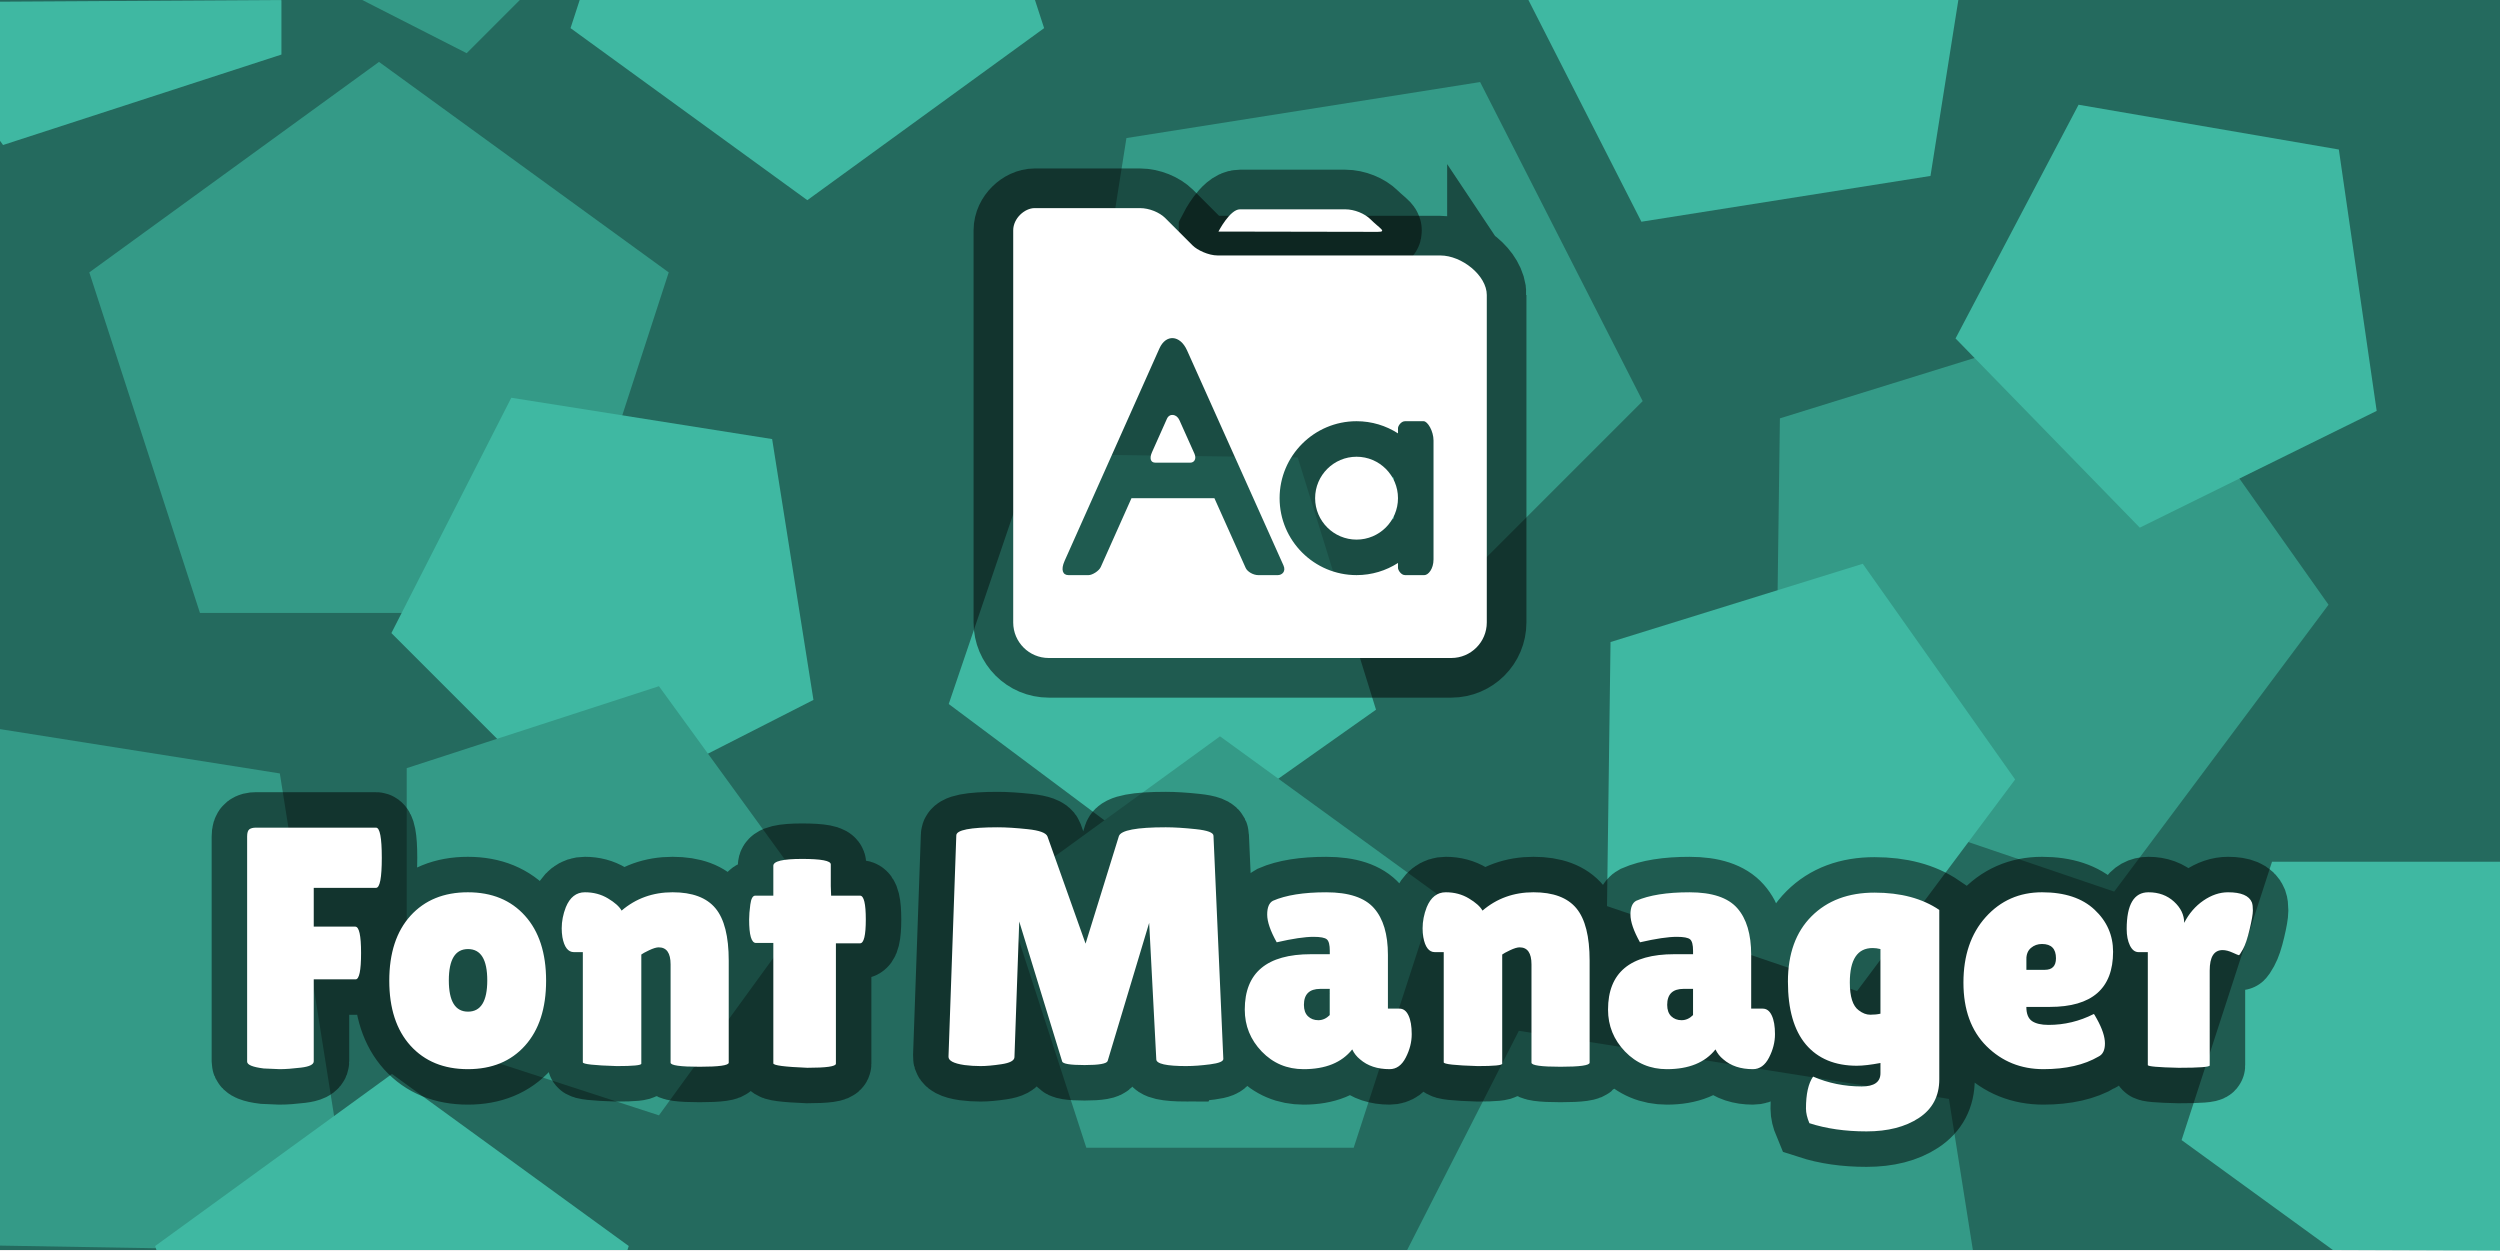
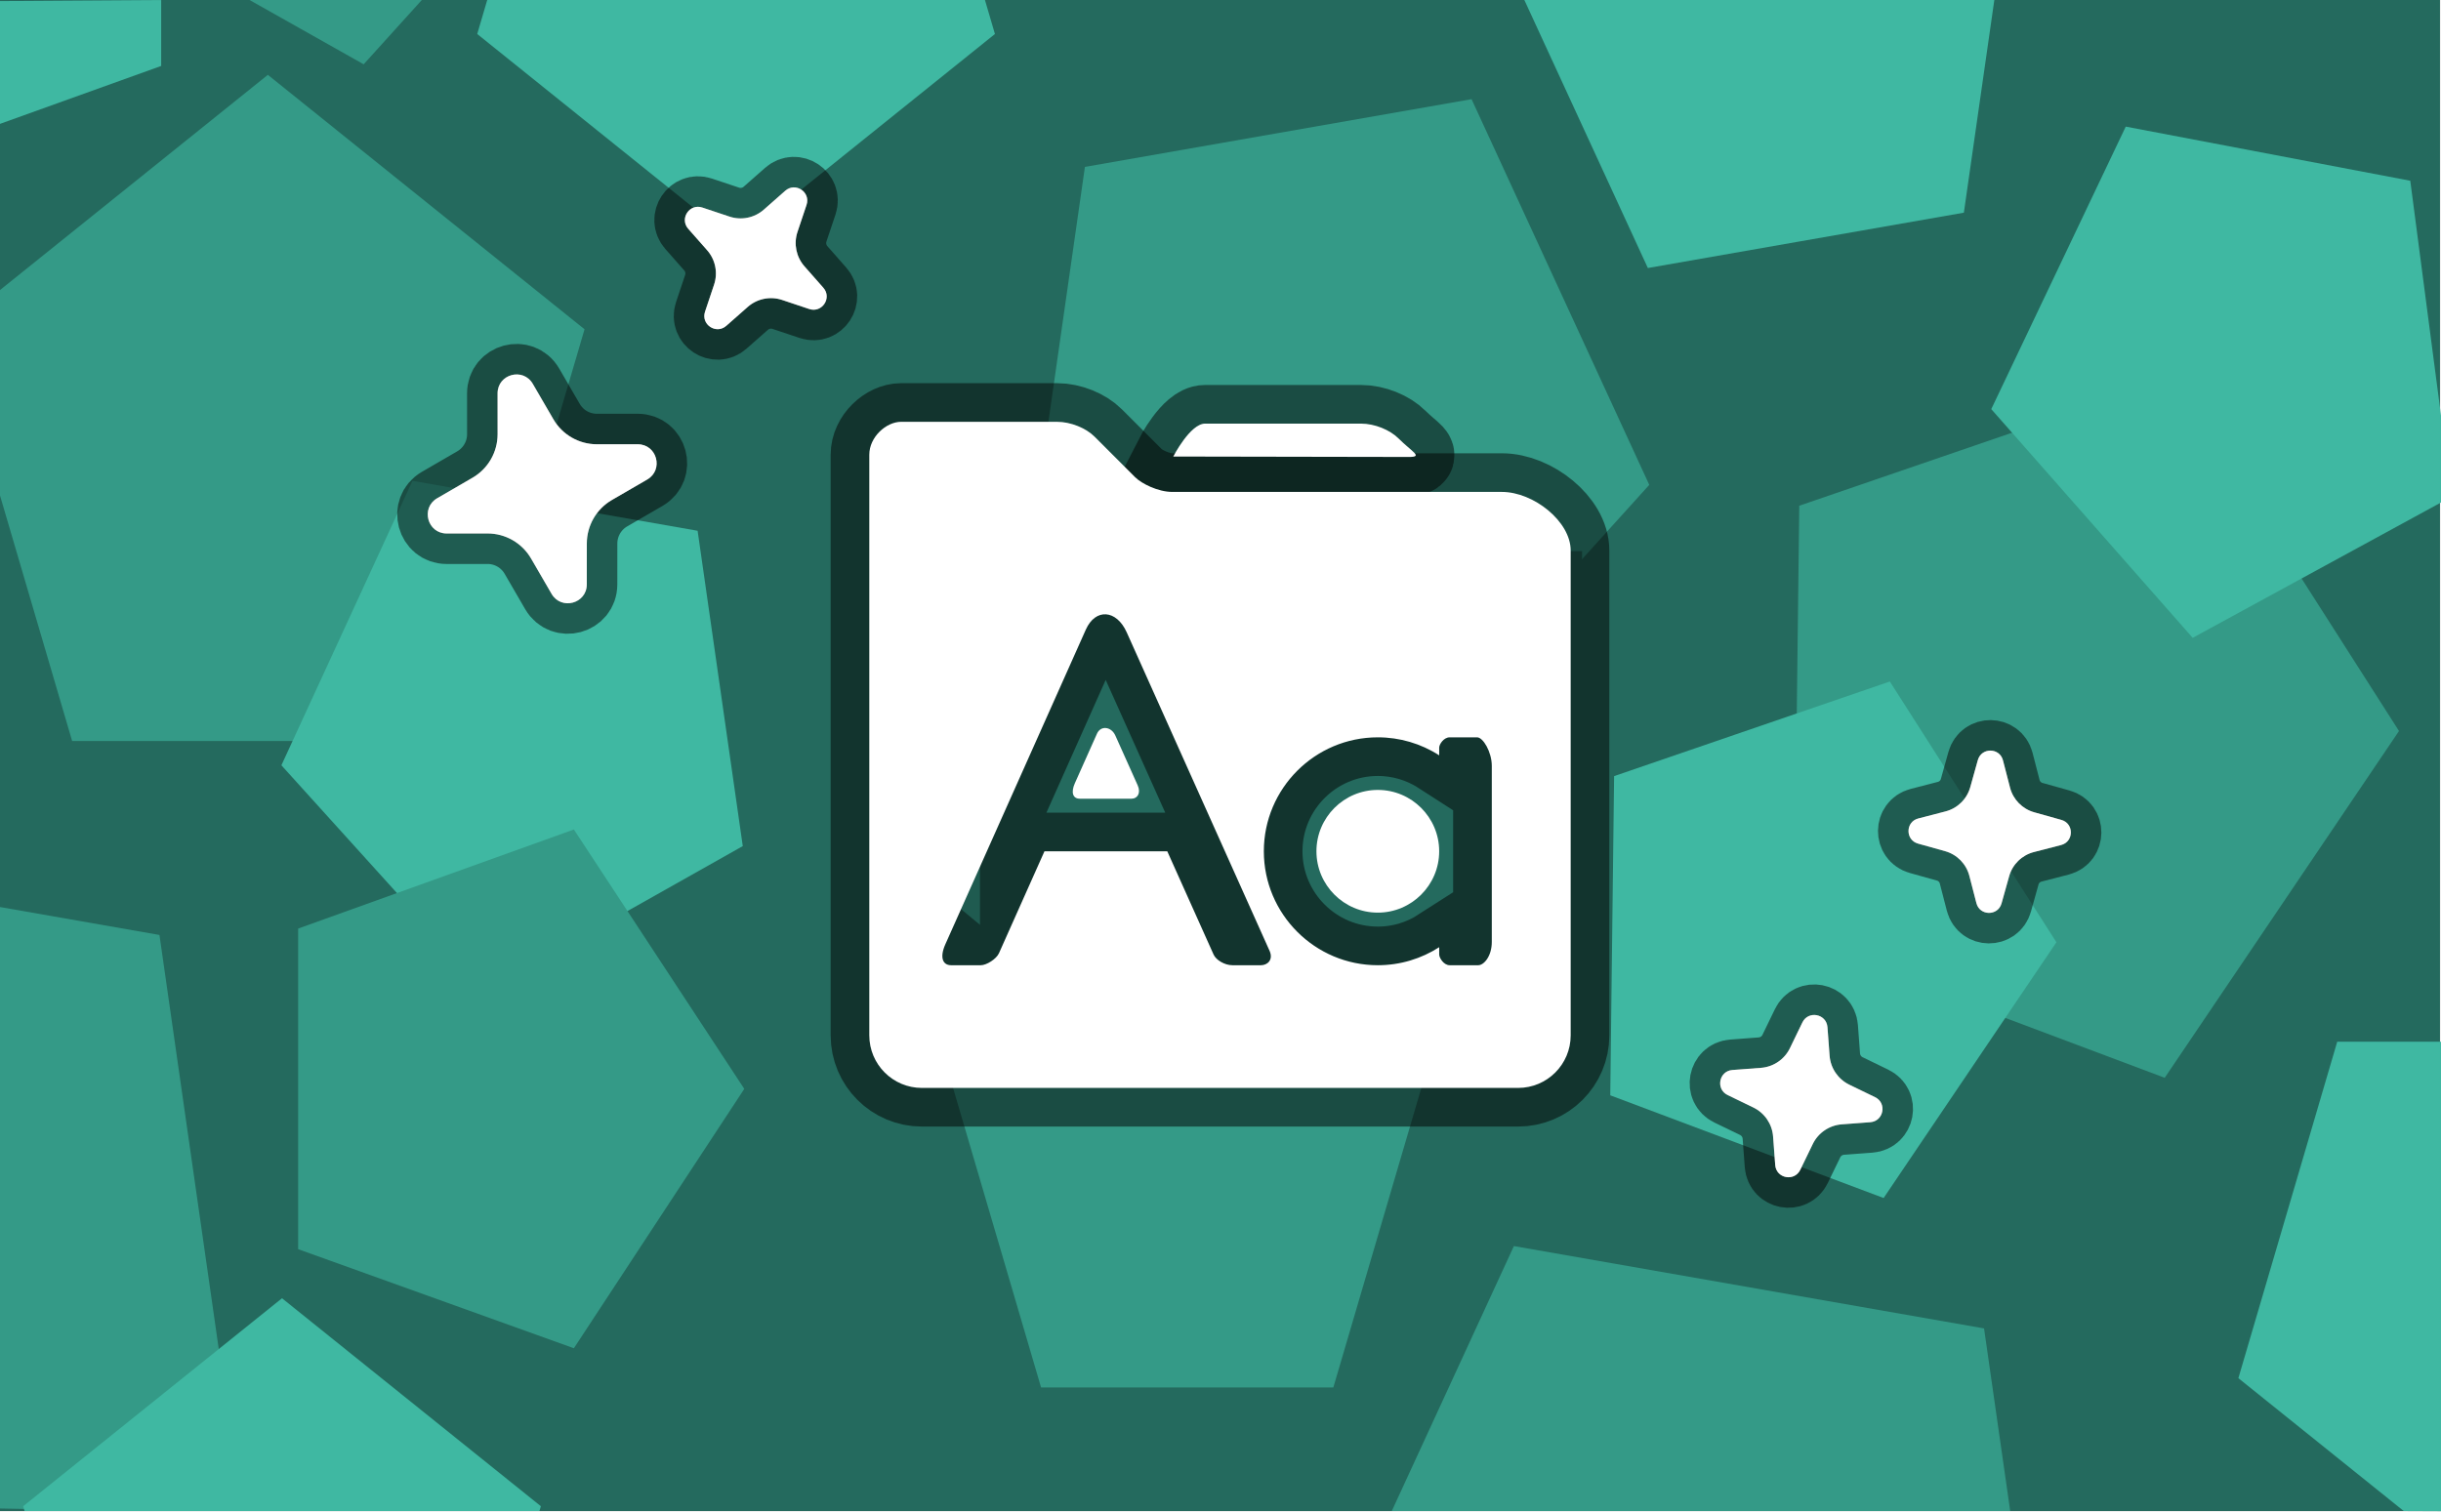
- <svg xmlns="http://www.w3.org/2000/svg" version="1.1" width="299.561" height="149.859" viewBox="0,0,299.561,149.859">
-   <defs>
-     <linearGradient x1="240" y1="105.61" x2="240" y2="255.39" gradientUnits="userSpaceOnUse" id="color-1">
-       <stop offset="0" stop-color="#000000" stop-opacity="0" />
-       <stop offset="1" stop-color="#000000" stop-opacity="0" />
-     </linearGradient>
-     <linearGradient x1="240" y1="105.61" x2="240" y2="255.39" gradientUnits="userSpaceOnUse" id="color-2">
-       <stop offset="0" stop-color="#000000" stop-opacity="0" />
-       <stop offset="1" stop-color="#000000" stop-opacity="0" />
-     </linearGradient>
-     <linearGradient x1="240" y1="105.61" x2="240" y2="255.39" gradientUnits="userSpaceOnUse" id="color-3">
-       <stop offset="0" stop-color="#000000" stop-opacity="0" />
-       <stop offset="1" stop-color="#000000" stop-opacity="0" />
-     </linearGradient>
-   </defs>
-   <g transform="translate(-90.21946,-105.6097)">
-     <g stroke-miterlimit="10">
-       <path d="M90.219,255.39v-149.781h299.561v149.781z" fill="#246a5e" stroke="none" stroke-width="0" stroke-linecap="butt" />
-       <g stroke="url(#color-1)" stroke-width="0" stroke-linecap="butt">
-         <path d="M90.219,192.976l33.531,5.311l8.163,51.536l-10.925,5.567l-30.769,-0.528z" fill="#349a87" />
-         <path d="M108.812,254.912l28.373,-20.614l28.373,20.614l-0.155,0.478h-56.436z" fill="#3fb8a2" />
-         <path d="M215.33,108.981l-28.373,20.614l-28.373,-20.614l1.095,-3.371h54.555z" fill="#3fb8a2" />
-         <path d="M321.538,126.691l-34.639,5.486l-13.537,-26.567h51.515z" fill="#3fb8a2" />
-         <path d="M369.756,255.39l-18.129,-13.171l10.838,-33.355h27.316v46.605z" fill="#3fb8a2" />
-         <path d="M272.214,229.125l51.536,8.163l2.867,18.103h-67.787z" fill="#349a87" />
-       </g>
-       <path d="M256.713,184.013l-38.232,-19.48l6.712,-42.38l42.38,-6.712l19.48,38.232z" fill="#349a87" stroke="none" stroke-width="0" stroke-linecap="butt" />
-       <path d="M255.099,190.648l-25.846,18.258l-25.352,-18.939l10.178,-29.963l31.642,0.421z" fill="#3fb8a2" stroke="none" stroke-width="0" stroke-linecap="butt" />
-       <path d="M220.388,243.139l-9.9,-30.469l25.918,-18.831l25.918,18.831l-9.9,30.469z" fill="#349a87" stroke="none" stroke-width="0" stroke-linecap="butt" />
-       <path d="M114.179,179.057l-13.259,-40.808l34.714,-25.221l34.714,25.221l-13.259,40.808z" fill="#349a87" stroke="none" stroke-width="0" stroke-linecap="butt" />
-       <path d="M137.118,181.467l14.367,-28.196l31.255,4.95l4.95,31.255l-28.196,14.367z" fill="#3fb8a2" stroke="none" stroke-width="0" stroke-linecap="butt" />
-       <path d="M344.476,143.024l24.757,35.046l-25.68,34.375l-40.628,-13.801l0.571,-42.905z" fill="#349a87" stroke="none" stroke-width="0" stroke-linecap="butt" />
-       <path d="M339.282,118.16l31.187,5.366l4.534,31.319l-28.385,13.99l-22.077,-22.672z" fill="#3fb8a2" stroke="none" stroke-width="0" stroke-linecap="butt" />
-       <path d="M313.423,173.164l18.258,25.846l-18.939,25.352l-29.963,-10.178l0.421,-31.642z" fill="#3fb8a2" stroke="none" stroke-width="0" stroke-linecap="butt" />
-       <path d="M138.953,197.653l30.224,-9.82l18.679,25.71l-18.679,25.71l-30.224,-9.82z" fill="#349a87" stroke="none" stroke-width="0" stroke-linecap="butt" />
-       <path d="M135.279,204.783c0.459,0 0.689,1.203 0.689,3.61c0,2.402 -0.23,3.603 -0.689,3.603h-7.465v4.647h4.974c0.464,0 0.696,1.053 0.696,3.159c0,2.106 -0.218,3.159 -0.655,3.159h-5.015v9.819c0,0.382 -0.509,0.635 -1.528,0.757c-1.014,0.123 -1.863,0.184 -2.545,0.184l-1.917,-0.082c-1.328,-0.164 -1.992,-0.437 -1.992,-0.819v-26.98c0,-0.432 0.086,-0.716 0.259,-0.853c0.177,-0.136 0.444,-0.205 0.798,-0.205zM139.409,230.91c-1.697,-1.879 -2.545,-4.474 -2.545,-7.786c0,-3.316 0.848,-5.911 2.545,-7.786c1.701,-1.874 3.992,-2.811 6.871,-2.811c2.88,0 5.161,0.937 6.844,2.811c1.688,1.874 2.532,4.469 2.532,7.786c0,3.312 -0.844,5.907 -2.532,7.786c-1.683,1.874 -3.964,2.811 -6.844,2.811c-2.88,0 -5.17,-0.937 -6.871,-2.811zM146.3,219.331c-1.533,0 -2.3,1.251 -2.3,3.753c0,2.497 0.767,3.746 2.3,3.746c1.538,0 6.506,-1.249 6.506,-3.746c0,-2.502 -4.969,-3.753 -6.506,-3.753zM167.065,233.066c0,0.191 -0.978,0.287 -2.934,0.287c-2.716,-0.082 -4.074,-0.232 -4.074,-0.45v-13.204h-1.064c-0.705,0 -1.167,-0.598 -1.385,-1.795c-0.055,-0.35 -0.082,-0.703 -0.082,-1.058c0,-0.842 0.164,-1.683 0.491,-2.525c0.491,-1.196 1.253,-1.795 2.286,-1.795c1.033,0 1.956,0.246 2.77,0.737c0.814,0.487 1.358,0.973 1.631,1.46c1.71,-1.465 3.746,-2.197 6.107,-2.197c2.365,0 4.078,0.639 5.138,1.917c1.06,1.274 1.59,3.364 1.59,6.271v12.228c0,0.328 -1.162,0.491 -3.487,0.491c-2.32,0 -3.48,-0.164 -3.48,-0.491v-11.777c0,-1.36 -0.475,-2.04 -1.426,-2.04c-0.273,0 -0.655,0.116 -1.146,0.348c-0.487,0.232 -0.798,0.403 -0.935,0.512zM190.382,233.066c0,0.328 -1.142,0.491 -3.425,0.491c-2.716,-0.109 -4.074,-0.287 -4.074,-0.532v-14.425h-2.081c-0.546,0 -0.819,-0.937 -0.819,-2.811c0,-0.491 0.048,-1.089 0.143,-1.795c0.096,-0.71 0.293,-1.064 0.594,-1.064h2.163v-3.582c0,-0.546 1.146,-0.819 3.439,-0.819c2.297,0 3.446,0.218 3.446,0.655v2.607l0.041,1.14h3.466c0.459,0 0.689,0.953 0.689,2.859c0,1.901 -0.23,2.852 -0.689,2.852h-2.893zM232.401,233.353c-2.42,0 -3.63,-0.271 -3.63,-0.812c0,0 -0.485,-9.3 -0.641,-12.29c-0.09,-1.718 -1.091,-1.135 -1.687,0.848c-0.918,3.055 -3.499,11.64 -3.499,11.64c-0.109,0.328 -1.033,0.491 -2.77,0.491c-1.738,0 -2.634,-0.15 -2.688,-0.45c0,0 -2.294,-7.478 -3.229,-10.528c-0.719,-2.346 -2.03,-2.788 -2.106,-0.624c-0.105,2.988 -0.376,10.668 -0.376,10.668c-0.027,0.405 -0.544,0.682 -1.549,0.832c-1.005,0.15 -1.84,0.225 -2.504,0.225c-0.664,0 -1.31,-0.041 -1.938,-0.123c-1.301,-0.191 -1.938,-0.53 -1.911,-1.017l0.935,-26.496c0,-0.651 1.658,-0.976 4.974,-0.976c0.978,0 2.172,0.075 3.582,0.225c1.415,0.15 2.204,0.441 2.368,0.873c0,0 1.927,5.42 2.748,7.731c0.668,1.879 2.691,2.289 3.233,0.539c0.731,-2.359 2.575,-8.311 2.575,-8.311c0.246,-0.705 2.12,-1.058 5.623,-1.058c1.005,0 2.209,0.075 3.61,0.225c1.401,0.15 2.102,0.414 2.102,0.792l1.18,26.741c0,0.296 -0.53,0.512 -1.59,0.648c-1.06,0.136 -1.997,0.205 -2.811,0.205zM243.2,218.519c-0.76,-1.36 -1.14,-2.468 -1.14,-3.323c0,-0.855 0.23,-1.406 0.689,-1.651c1.551,-0.678 3.678,-1.017 6.38,-1.017c2.702,0 4.61,0.632 5.725,1.897c1.115,1.26 1.672,3.127 1.672,5.602v6.441h1.385c0.464,0 0.823,0.271 1.078,0.812c0.259,0.541 0.389,1.29 0.389,2.245c0,0.951 -0.239,1.888 -0.716,2.811c-0.473,0.923 -1.117,1.385 -1.931,1.385c-1.465,0 -2.648,-0.393 -3.548,-1.18c-0.405,-0.328 -0.716,-0.723 -0.935,-1.187c-1.251,1.579 -3.193,2.368 -5.827,2.368c-1.983,0 -3.655,-0.705 -5.015,-2.115c-1.356,-1.415 -2.033,-3.089 -2.033,-5.022c0,-4.426 2.648,-6.639 7.943,-6.639h2.245v-0.409c0,-0.705 -0.116,-1.16 -0.348,-1.365c-0.232,-0.205 -0.769,-0.307 -1.61,-0.307c-1.033,0 -2.5,0.218 -4.401,0.655zM246.461,226.018c0,0.596 0.161,1.051 0.484,1.365c0.328,0.314 0.741,0.471 1.242,0.471c0.505,0 0.962,-0.205 1.372,-0.614v-3.139h-1.14c-1.306,0 -1.958,0.639 -1.958,1.917zM270.221,233.066c0,0.191 -0.978,0.287 -2.934,0.287c-2.716,-0.082 -4.074,-0.232 -4.074,-0.45v-13.204h-1.064c-0.705,0 -1.167,-0.598 -1.385,-1.795c-0.055,-0.35 -0.082,-0.703 -0.082,-1.058c0,-0.842 0.164,-1.683 0.491,-2.525c0.491,-1.196 1.253,-1.795 2.286,-1.795c1.033,0 1.956,0.246 2.77,0.737c0.814,0.487 1.358,0.973 1.631,1.46c1.71,-1.465 3.746,-2.197 6.107,-2.197c2.365,0 4.078,0.639 5.138,1.917c1.06,1.274 1.59,3.364 1.59,6.271v12.228c0,0.328 -1.162,0.491 -3.487,0.491c-2.32,0 -3.48,-0.164 -3.48,-0.491v-11.777c0,-1.36 -0.475,-2.04 -1.426,-2.04c-0.273,0 -0.655,0.116 -1.146,0.348c-0.487,0.232 -0.798,0.403 -0.935,0.512zM286.728,218.519c-0.76,-1.36 -1.14,-2.468 -1.14,-3.323c0,-0.855 0.23,-1.406 0.689,-1.651c1.551,-0.678 3.678,-1.017 6.38,-1.017c2.702,0 4.61,0.632 5.725,1.897c1.115,1.26 1.672,3.127 1.672,5.602v6.441h1.385c0.464,0 0.823,0.271 1.078,0.812c0.259,0.541 0.389,1.29 0.389,2.245c0,0.951 -0.239,1.888 -0.716,2.811c-0.473,0.923 -1.117,1.385 -1.931,1.385c-1.465,0 -2.648,-0.393 -3.548,-1.18c-0.405,-0.328 -0.716,-0.723 -0.935,-1.187c-1.251,1.579 -3.193,2.368 -5.827,2.368c-1.983,0 -3.655,-0.705 -5.015,-2.115c-1.356,-1.415 -2.033,-3.089 -2.033,-5.022c0,-4.426 2.648,-6.639 7.943,-6.639h2.245v-0.409c0,-0.705 -0.116,-1.16 -0.348,-1.365c-0.232,-0.205 -0.769,-0.307 -1.61,-0.307c-1.033,0 -2.5,0.218 -4.401,0.655zM289.99,226.018c0,0.596 0.161,1.051 0.484,1.365c0.328,0.314 0.741,0.471 1.242,0.471c0.505,0 0.962,-0.205 1.372,-0.614v-3.139h-1.14c-1.306,0 -1.958,0.639 -1.958,1.917zM312.733,233.312c-2.638,0 -4.679,-0.848 -6.121,-2.545c-1.437,-1.701 -2.156,-4.215 -2.156,-7.54c0,-3.33 0.944,-5.939 2.832,-7.827c1.892,-1.888 4.406,-2.832 7.54,-2.832c3.139,0 5.727,0.691 7.765,2.074v20.3c0,2.011 -0.814,3.553 -2.443,4.626c-1.629,1.074 -3.721,1.61 -6.278,1.61c-2.552,0 -4.833,-0.328 -6.844,-0.983c-0.273,-0.651 -0.409,-1.233 -0.409,-1.747c0,-1.742 0.284,-3.021 0.853,-3.835c1.82,0.787 3.762,1.18 5.827,1.18c1.497,0 2.245,-0.53 2.245,-1.59v-1.221c-1.169,0.218 -2.106,0.328 -2.811,0.328zM314.609,219.208c-1.824,0 -2.736,1.374 -2.736,4.121c0,1.71 0.355,2.823 1.064,3.337c0.459,0.355 0.919,0.532 1.378,0.532c0.464,0 0.873,-0.041 1.228,-0.123v-7.745c-0.328,-0.082 -0.639,-0.123 -0.935,-0.123zM341.672,232.213c-1.715,1.005 -3.917,1.508 -6.605,1.508c-2.688,0 -4.958,-0.917 -6.81,-2.75c-1.847,-1.838 -2.77,-4.378 -2.77,-7.622c0,-3.248 0.889,-5.864 2.668,-7.847c1.783,-1.983 4.033,-2.975 6.748,-2.975c2.716,0 4.813,0.694 6.291,2.081c1.483,1.383 2.224,3.066 2.224,5.049c0,4.403 -2.527,6.605 -7.581,6.605h-2.811c0,0.814 0.223,1.378 0.669,1.692c0.45,0.309 1.112,0.464 1.986,0.464c1.901,0 3.707,-0.434 5.418,-1.303c0.027,-0.027 1.344,2.727 1.344,3.528c0,0.801 -0.257,1.324 -0.771,1.569zM336.575,220.436c0,-1.142 -0.557,-1.713 -1.672,-1.713c-0.514,0 -0.955,0.157 -1.324,0.471c-0.368,0.309 -0.553,0.762 -0.553,1.358v1.269h2.204c0.896,0 1.344,-0.462 1.344,-1.385zM354.997,233.271c0,0.191 -1.237,0.287 -3.712,0.287c-2.47,-0.055 -3.705,-0.164 -3.705,-0.328v-13.531h-1.099c-0.437,0 -0.785,-0.264 -1.044,-0.792c-0.259,-0.532 -0.389,-1.192 -0.389,-1.979c0,-2.934 0.871,-4.401 2.613,-4.401c1.224,0 2.243,0.373 3.057,1.119c0.814,0.746 1.221,1.594 1.221,2.545c0.569,-1.115 1.335,-2.004 2.3,-2.668c0.964,-0.664 1.949,-0.996 2.955,-0.996c1.579,0 2.532,0.407 2.859,1.221c0.077,0.218 0.116,0.539 0.116,0.962c0,0.419 -0.13,1.171 -0.389,2.259c-0.255,1.087 -0.519,1.876 -0.792,2.368c-0.273,0.487 -0.437,0.73 -0.491,0.73c-0.05,0 -0.3,-0.102 -0.751,-0.307c-0.45,-0.205 -0.851,-0.307 -1.201,-0.307c-1.033,0 -1.549,0.817 -1.549,2.45z" fill="none" stroke-opacity="0.506" stroke="#000000" stroke-width="8.5" stroke-linecap="square" />
-       <path d="M135.279,204.783c0.459,0 0.689,1.203 0.689,3.61c0,2.402 -0.23,3.603 -0.689,3.603h-7.465v4.647h4.974c0.464,0 0.696,1.053 0.696,3.159c0,2.106 -0.218,3.159 -0.655,3.159h-5.015v9.819c0,0.382 -0.509,0.635 -1.528,0.757c-1.014,0.123 -1.863,0.184 -2.545,0.184l-1.917,-0.082c-1.328,-0.164 -1.992,-0.437 -1.992,-0.819v-26.98c0,-0.432 0.086,-0.716 0.259,-0.853c0.177,-0.136 0.444,-0.205 0.798,-0.205zM139.409,230.91c-1.697,-1.879 -2.545,-4.474 -2.545,-7.786c0,-3.316 0.848,-5.911 2.545,-7.786c1.701,-1.874 3.992,-2.811 6.871,-2.811c2.88,0 5.161,0.937 6.844,2.811c1.688,1.874 2.532,4.469 2.532,7.786c0,3.312 -0.844,5.907 -2.532,7.786c-1.683,1.874 -3.964,2.811 -6.844,2.811c-2.88,0 -5.17,-0.937 -6.871,-2.811zM146.3,219.331c-1.533,0 -2.3,1.251 -2.3,3.753c0,2.497 0.767,3.746 2.3,3.746c1.538,0 2.306,-1.249 2.306,-3.746c0,-2.502 -0.769,-3.753 -2.306,-3.753zM167.065,233.066c0,0.191 -0.978,0.287 -2.934,0.287c-2.716,-0.082 -4.074,-0.232 -4.074,-0.45v-13.204h-1.064c-0.705,0 -1.167,-0.598 -1.385,-1.795c-0.055,-0.35 -0.082,-0.703 -0.082,-1.058c0,-0.842 0.164,-1.683 0.491,-2.525c0.491,-1.196 1.253,-1.795 2.286,-1.795c1.033,0 1.956,0.246 2.77,0.737c0.814,0.487 1.358,0.973 1.631,1.46c1.71,-1.465 3.746,-2.197 6.107,-2.197c2.365,0 4.078,0.639 5.138,1.917c1.06,1.274 1.59,3.364 1.59,6.271v12.228c0,0.328 -1.162,0.491 -3.487,0.491c-2.32,0 -3.48,-0.164 -3.48,-0.491v-11.777c0,-1.36 -0.475,-2.04 -1.426,-2.04c-0.273,0 -0.655,0.116 -1.146,0.348c-0.487,0.232 -0.798,0.403 -0.935,0.512zM190.382,233.066c0,0.328 -1.142,0.491 -3.425,0.491c-2.716,-0.109 -4.074,-0.287 -4.074,-0.532v-14.425h-2.081c-0.546,0 -0.819,-0.937 -0.819,-2.811c0,-0.491 0.048,-1.089 0.143,-1.795c0.096,-0.71 0.293,-1.064 0.594,-1.064h2.163v-3.582c0,-0.546 1.146,-0.819 3.439,-0.819c2.297,0 3.446,0.218 3.446,0.655v2.607l0.041,1.14h3.466c0.459,0 0.689,0.953 0.689,2.859c0,1.901 -0.23,2.852 -0.689,2.852h-2.893zM232.401,233.353c-2.42,0 -3.63,-0.271 -3.63,-0.812l-0.853,-16.349l-4.974,16.547c-0.109,0.328 -1.033,0.491 -2.77,0.491c-1.738,0 -2.634,-0.15 -2.688,-0.45l-5.138,-16.752l-0.573,16.267c-0.027,0.405 -0.544,0.682 -1.549,0.832c-1.005,0.15 -1.84,0.225 -2.504,0.225c-0.664,0 -1.31,-0.041 -1.938,-0.123c-1.301,-0.191 -1.938,-0.53 -1.911,-1.017l0.935,-26.496c0,-0.651 1.658,-0.976 4.974,-0.976c0.978,0 2.172,0.075 3.582,0.225c1.415,0.15 2.204,0.441 2.368,0.873l4.565,12.842l3.992,-12.883c0.246,-0.705 2.12,-1.058 5.623,-1.058c1.005,0 2.209,0.075 3.61,0.225c1.401,0.15 2.102,0.414 2.102,0.792l1.18,26.741c0,0.296 -0.53,0.512 -1.59,0.648c-1.06,0.136 -1.997,0.205 -2.811,0.205zM243.2,218.519c-0.76,-1.36 -1.14,-2.468 -1.14,-3.323c0,-0.855 0.23,-1.406 0.689,-1.651c1.551,-0.678 3.678,-1.017 6.38,-1.017c2.702,0 4.61,0.632 5.725,1.897c1.115,1.26 1.672,3.127 1.672,5.602v6.441h1.385c0.464,0 0.823,0.271 1.078,0.812c0.259,0.541 0.389,1.29 0.389,2.245c0,0.951 -0.239,1.888 -0.716,2.811c-0.473,0.923 -1.117,1.385 -1.931,1.385c-1.465,0 -2.648,-0.393 -3.548,-1.18c-0.405,-0.328 -0.716,-0.723 -0.935,-1.187c-1.251,1.579 -3.193,2.368 -5.827,2.368c-1.983,0 -3.655,-0.705 -5.015,-2.115c-1.356,-1.415 -2.033,-3.089 -2.033,-5.022c0,-4.426 2.648,-6.639 7.943,-6.639h2.245v-0.409c0,-0.705 -0.116,-1.16 -0.348,-1.365c-0.232,-0.205 -0.769,-0.307 -1.61,-0.307c-1.033,0 -2.5,0.218 -4.401,0.655zM246.461,226.018c0,0.596 0.161,1.051 0.484,1.365c0.328,0.314 0.741,0.471 1.242,0.471c0.505,0 0.962,-0.205 1.372,-0.614v-3.139h-1.14c-1.306,0 -1.958,0.639 -1.958,1.917zM270.221,233.066c0,0.191 -0.978,0.287 -2.934,0.287c-2.716,-0.082 -4.074,-0.232 -4.074,-0.45v-13.204h-1.064c-0.705,0 -1.167,-0.598 -1.385,-1.795c-0.055,-0.35 -0.082,-0.703 -0.082,-1.058c0,-0.842 0.164,-1.683 0.491,-2.525c0.491,-1.196 1.253,-1.795 2.286,-1.795c1.033,0 1.956,0.246 2.77,0.737c0.814,0.487 1.358,0.973 1.631,1.46c1.71,-1.465 3.746,-2.197 6.107,-2.197c2.365,0 4.078,0.639 5.138,1.917c1.06,1.274 1.59,3.364 1.59,6.271v12.228c0,0.328 -1.162,0.491 -3.487,0.491c-2.32,0 -3.48,-0.164 -3.48,-0.491v-11.777c0,-1.36 -0.475,-2.04 -1.426,-2.04c-0.273,0 -0.655,0.116 -1.146,0.348c-0.487,0.232 -0.798,0.403 -0.935,0.512zM286.728,218.519c-0.76,-1.36 -1.14,-2.468 -1.14,-3.323c0,-0.855 0.23,-1.406 0.689,-1.651c1.551,-0.678 3.678,-1.017 6.38,-1.017c2.702,0 4.61,0.632 5.725,1.897c1.115,1.26 1.672,3.127 1.672,5.602v6.441h1.385c0.464,0 0.823,0.271 1.078,0.812c0.259,0.541 0.389,1.29 0.389,2.245c0,0.951 -0.239,1.888 -0.716,2.811c-0.473,0.923 -1.117,1.385 -1.931,1.385c-1.465,0 -2.648,-0.393 -3.548,-1.18c-0.405,-0.328 -0.716,-0.723 -0.935,-1.187c-1.251,1.579 -3.193,2.368 -5.827,2.368c-1.983,0 -3.655,-0.705 -5.015,-2.115c-1.356,-1.415 -2.033,-3.089 -2.033,-5.022c0,-4.426 2.648,-6.639 7.943,-6.639h2.245v-0.409c0,-0.705 -0.116,-1.16 -0.348,-1.365c-0.232,-0.205 -0.769,-0.307 -1.61,-0.307c-1.033,0 -2.5,0.218 -4.401,0.655zM289.99,226.018c0,0.596 0.161,1.051 0.484,1.365c0.328,0.314 0.741,0.471 1.242,0.471c0.505,0 0.962,-0.205 1.372,-0.614v-3.139h-1.14c-1.306,0 -1.958,0.639 -1.958,1.917zM312.733,233.312c-2.638,0 -4.679,-0.848 -6.121,-2.545c-1.437,-1.701 -2.156,-4.215 -2.156,-7.54c0,-3.33 0.944,-5.939 2.832,-7.827c1.892,-1.888 4.406,-2.832 7.54,-2.832c3.139,0 5.727,0.691 7.765,2.074v20.3c0,2.011 -0.814,3.553 -2.443,4.626c-1.629,1.074 -3.721,1.61 -6.278,1.61c-2.552,0 -4.833,-0.328 -6.844,-0.983c-0.273,-0.651 -0.409,-1.233 -0.409,-1.747c0,-1.742 0.284,-3.021 0.853,-3.835c1.82,0.787 3.762,1.18 5.827,1.18c1.497,0 2.245,-0.53 2.245,-1.59v-1.221c-1.169,0.218 -2.106,0.328 -2.811,0.328zM314.609,219.208c-1.824,0 -2.736,1.374 -2.736,4.121c0,1.71 0.355,2.823 1.064,3.337c0.459,0.355 0.919,0.532 1.378,0.532c0.464,0 0.873,-0.041 1.228,-0.123v-7.745c-0.328,-0.082 -0.639,-0.123 -0.935,-0.123zM341.672,232.213c-1.715,1.005 -3.917,1.508 -6.605,1.508c-2.688,0 -4.958,-0.917 -6.81,-2.75c-1.847,-1.838 -2.77,-4.378 -2.77,-7.622c0,-3.248 0.889,-5.864 2.668,-7.847c1.783,-1.983 4.033,-2.975 6.748,-2.975c2.716,0 4.813,0.694 6.291,2.081c1.483,1.383 2.224,3.066 2.224,5.049c0,4.403 -2.527,6.605 -7.581,6.605h-2.811c0,0.814 0.223,1.378 0.669,1.692c0.45,0.309 1.112,0.464 1.986,0.464c1.901,0 3.707,-0.434 5.418,-1.303c0.027,-0.027 0.15,0.164 0.368,0.573c0.651,1.169 0.976,2.154 0.976,2.955c0,0.801 -0.257,1.324 -0.771,1.569zM336.575,220.436c0,-1.142 -0.557,-1.713 -1.672,-1.713c-0.514,0 -0.955,0.157 -1.324,0.471c-0.368,0.309 -0.553,0.762 -0.553,1.358v1.269h2.204c0.896,0 1.344,-0.462 1.344,-1.385zM354.997,233.271c0,0.191 -1.237,0.287 -3.712,0.287c-2.47,-0.055 -3.705,-0.164 -3.705,-0.328v-13.531h-1.099c-0.437,0 -0.785,-0.264 -1.044,-0.792c-0.259,-0.532 -0.389,-1.192 -0.389,-1.979c0,-2.934 0.871,-4.401 2.613,-4.401c1.224,0 2.243,0.373 3.057,1.119c0.814,0.746 1.221,1.594 1.221,2.545c0.569,-1.115 1.335,-2.004 2.3,-2.668c0.964,-0.664 1.949,-0.996 2.955,-0.996c1.579,0 2.532,0.407 2.859,1.221c0.077,0.218 0.116,0.539 0.116,0.962c0,0.419 -0.13,1.171 -0.389,2.259c-0.255,1.087 -0.519,1.876 -0.792,2.368c-0.273,0.487 -0.437,0.73 -0.491,0.73c-0.05,0 -0.3,-0.102 -0.751,-0.307c-0.45,-0.205 -0.851,-0.307 -1.201,-0.307c-1.033,0 -1.549,0.817 -1.549,2.45z" fill="#ffffff" stroke="none" stroke-width="1" stroke-linecap="square" />
-       <path d="M268.373,140.96c0,6.747 0,39.238 0,39.238c0,2.35 -1.906,4.256 -4.256,4.256h-48.234c-2.35,0 -4.256,-1.906 -4.256,-4.256c0,0 0,-40.964 0,-46.988c0,-1.435 1.368,-2.664 2.575,-2.664c2.148,0 9.223,0 12.61,0c1.122,0 2.351,0.512 3.04,1.201c1.103,1.103 2.658,2.658 3.284,3.284c0.524,0.524 1.861,1.19 3.003,1.19c5.489,0 21.846,0 26.665,0c2.574,0 5.57,2.395 5.57,4.74zM244.007,173.351c-2.073,-4.624 -9.659,-21.539 -11.553,-25.764c-0.828,-1.845 -2.527,-1.975 -3.31,-0.221c-1.793,4.016 -8.994,20.152 -11.362,25.458c-0.478,1.071 -0.215,1.7 0.464,1.7c0.859,0 1.935,0 2.405,0c0.449,0 1.252,-0.491 1.468,-0.975c0.628,-1.407 3.68,-8.246 3.68,-8.246h9.935c0,0 3.143,7.01 3.75,8.363c0.194,0.434 0.886,0.859 1.52,0.859c0.808,0 1.833,0 2.313,0c0.509,0 1.026,-0.426 0.691,-1.173zM260.801,156.081c-0.472,0 -1.487,0 -2.22,0c-0.485,0 -0.848,0.574 -0.848,0.831c0,0.223 0,0.626 0,0.626c-1.434,-0.921 -3.138,-1.457 -4.965,-1.457c-5.085,0 -9.221,4.137 -9.221,9.221c0,5.085 4.137,9.221 9.221,9.221c1.827,0 3.531,-0.536 4.965,-1.457c0,0 0,0.375 0,0.59c0,0.261 0.361,0.867 0.848,0.867c0.763,0 1.836,0 2.313,0c0.46,0 1.096,-0.73 1.096,-1.884c0,-3.752 0,-11.989 0,-14.247c0,-1.118 -0.7,-2.311 -1.188,-2.311z" fill="none" stroke-opacity="0.506" stroke="#000000" stroke-width="9.5" stroke-linecap="butt" />
-       <path d="M236.219,133.356c0,0 1.368,-2.664 2.575,-2.664c2.148,0 9.223,0 12.61,0c1.122,0 2.351,0.512 3.04,1.201c1.103,1.103 2.033,1.501 0.829,1.499c-3.355,-0.006 -19.054,-0.035 -19.054,-0.035z" fill="none" stroke-opacity="0.506" stroke="#000000" stroke-width="9.5" stroke-linecap="butt" />
-       <path d="M257.733,165.303c0,2.738 -2.227,4.965 -4.965,4.965c-2.738,0 -4.965,-2.227 -4.965,-4.965c0,-2.738 2.227,-4.965 4.965,-4.965c2.738,0 4.965,2.227 4.965,4.965z" fill="#ffffff" stroke="none" stroke-width="1" stroke-linecap="butt" />
-       <path d="M268.373,140.96c0,6.747 0,39.238 0,39.238c0,2.35 -1.906,4.256 -4.256,4.256h-48.234c-2.35,0 -4.256,-1.906 -4.256,-4.256c0,0 0,-40.964 0,-46.988c0,-1.435 1.368,-2.664 2.575,-2.664c2.148,0 9.223,0 12.61,0c1.122,0 2.351,0.512 3.04,1.201c1.103,1.103 2.658,2.658 3.284,3.284c0.524,0.524 1.861,1.19 3.003,1.19c5.489,0 21.846,0 26.665,0c2.574,0 5.57,2.395 5.57,4.74zM244.007,173.351c-2.073,-4.624 -9.659,-21.539 -11.553,-25.764c-0.828,-1.845 -2.527,-1.975 -3.31,-0.221c-1.793,4.016 -8.994,20.152 -11.362,25.458c-0.478,1.071 -0.215,1.7 0.464,1.7c0.859,0 1.935,0 2.405,0c0.449,0 1.252,-0.491 1.468,-0.975c0.628,-1.407 3.68,-8.246 3.68,-8.246h9.935c0,0 3.143,7.01 3.75,8.363c0.194,0.434 0.886,0.859 1.52,0.859c0.808,0 1.833,0 2.313,0c0.509,0 1.026,-0.426 0.691,-1.173zM260.801,156.081c-0.472,0 -1.487,0 -2.22,0c-0.485,0 -0.848,0.574 -0.848,0.831c0,0.223 0,0.626 0,0.626c-1.434,-0.921 -3.138,-1.457 -4.965,-1.457c-5.085,0 -9.221,4.137 -9.221,9.221c0,5.085 4.137,9.221 9.221,9.221c1.827,0 3.531,-0.536 4.965,-1.457c0,0 0,0.375 0,0.59c0,0.261 0.361,0.867 0.848,0.867c0.763,0 1.836,0 2.313,0c0.46,0 1.096,-0.73 1.096,-1.884c0,-3.752 0,-11.989 0,-14.247c0,-1.118 -0.7,-2.311 -1.188,-2.311z" fill="#ffffff" stroke="none" stroke-width="1" stroke-linecap="butt" />
-       <path d="M232.854,161.047c-0.722,0 -2.923,0 -4.203,0c-0.566,0 -0.72,-0.521 -0.396,-1.245c0.575,-1.289 1.439,-3.224 1.794,-4.019c0.304,-0.682 1.158,-0.577 1.486,0.155c0.372,0.829 1.251,2.791 1.806,4.028c0.285,0.637 -0.035,1.081 -0.487,1.081z" fill="#ffffff" stroke="none" stroke-width="1" stroke-linecap="butt" />
-       <path d="M236.219,133.356c0,0 1.368,-2.664 2.575,-2.664c2.148,0 9.223,0 12.61,0c1.122,0 2.351,0.512 3.04,1.201c1.103,1.103 2.033,1.501 0.829,1.499c-3.355,-0.006 -19.054,-0.035 -19.054,-0.035z" fill="#ffffff" stroke="none" stroke-width="1" stroke-linecap="butt" />
-       <path d="M146.136,111.983l-12.509,-6.373h18.882z" fill="#349a87" stroke="url(#color-2)" stroke-width="0" stroke-linecap="butt" />
-       <path d="M123.941,105.61v6.537l-33.355,10.838l-0.367,-0.505v-16.667z" fill="#3fb8a2" stroke="url(#color-3)" stroke-width="0" stroke-linecap="butt" />
+ <svg xmlns="http://www.w3.org/2000/svg" width="300" height="185.859" viewBox="18 0 300 185.859">
+   <g stroke-miterlimit="10">
+     <path d="M18 185.762V0h299.876v185.762z" fill="#246a5e" />
+     <g stroke-width="0">
+       <path d="m0 108.355 37.597 6.586 9.152 63.917-12.25 6.904L0 185.107z" fill="#349a87" />
+       <path d="m20.847 185.17 31.812-25.567 31.813 25.566-.174.593H21.021zM140.278 4.181l-31.813 25.567L76.652 4.181 77.88.001h61.17zM259.36 26.145l-38.838 6.805L205.344 0h57.76zm54.063 159.617-20.326-16.335 12.151-41.367h30.628v57.8z" fill="#3fb8a2" />
+       <path d="m204.058 153.187 57.783 10.123 3.215 22.452h-76.004zm-17.38-55.949-42.867-24.16 7.526-52.56 47.518-8.326 21.841 47.416z" fill="#349a87" />
+       <path d="m184.868 105.466-28.98 22.645-28.425-23.49 11.412-37.16 35.478.521z" fill="#3fb8a2" />
+       <path d="m145.948 170.568-11.1-37.788 29.06-23.355 29.06 23.355-11.1 37.788zM26.865 91.092 11.998 40.481 50.92 9.201l38.921 31.28-14.866 50.611z" fill="#349a87" />
+       <path d="m52.584 94.08 16.109-34.969 35.044 6.14 5.55 38.764-31.614 17.817z" fill="#3fb8a2" />
+       <path d="m285.08 46.402 27.758 43.465-28.794 42.633-45.553-17.116.64-53.212z" fill="#349a87" />
+       <path d="m279.255 15.566 34.968 6.654 5.084 38.842-31.826 17.351-24.753-28.118zm-28.993 68.216 20.471 32.056-21.235 31.442-33.596-12.624.472-39.243z" fill="#3fb8a2" />
+       <path d="m54.642 114.155 33.887-12.18 20.944 31.887-20.944 31.886-33.887-12.18zm8.053-106.25L48.67 0h21.171z" fill="#349a87" />
+       <path d="M37.81 0v8.107L.412 21.548 0 20.921V.251z" fill="#3fb8a2" />
+     </g>
+     <path d="M138.438 123.752v-56h74v56z" fill="#246a5e" />
+     <path d="M211.038 67.675v59.606a6.465 6.465 0 0 1-6.465 6.465h-73.27a6.465 6.465 0 0 1-6.466-6.465V55.902c0-2.179 2.078-4.047 3.911-4.047h19.156c1.704 0 3.572.778 4.618 1.824l4.988 4.989c.796.795 2.828 1.807 4.562 1.807h40.506c3.91 0 8.46 3.638 8.46 7.2zm-37.013 49.204-17.55-39.138c-1.257-2.803-3.838-3-5.028-.335l-17.26 38.672c-.726 1.626-.327 2.583.705 2.583h3.654c.682 0 1.902-.747 2.23-1.481l5.59-12.527h15.092l5.696 12.703c.296.659 1.346 1.305 2.309 1.305h3.513c.773 0 1.558-.648 1.05-1.782zm25.511-26.234h-3.373c-.737 0-1.287.872-1.287 1.263v.95a13.9 13.9 0 0 0-7.543-2.213c-7.724 0-14.007 6.284-14.007 14.008s6.283 14.008 14.007 14.008c2.776 0 5.364-.815 7.543-2.214v.897c0 .397.548 1.317 1.287 1.317h3.514c.698 0 1.664-1.109 1.664-2.863V94.157c0-1.698-1.063-3.512-1.805-3.512z" fill="none" stroke-opacity=".506" stroke="#000" stroke-width="9.5" />
+     <path d="M162.195 56.125s2.078-4.048 3.911-4.048h19.156c1.704 0 3.572.778 4.617 1.824 1.676 1.676 3.09 2.28 1.26 2.277z" fill="none" stroke-opacity=".506" stroke="#000" stroke-width="9.5" />
+     <path d="M194.876 104.653c0 4.16-3.384 7.543-7.543 7.543s-7.542-3.384-7.542-7.543 3.383-7.542 7.542-7.542c4.16 0 7.543 3.383 7.543 7.542" fill="#fff" />
+     <path d="M211.038 67.675v59.606a6.465 6.465 0 0 1-6.465 6.465h-73.27a6.465 6.465 0 0 1-6.466-6.465V55.902c0-2.179 2.078-4.047 3.911-4.047h19.156c1.704 0 3.572.778 4.618 1.824l4.988 4.989c.796.795 2.828 1.807 4.562 1.807h40.506c3.91 0 8.46 3.638 8.46 7.2m-37.013 49.204-17.55-39.138c-1.257-2.803-3.838-3-5.028-.335l-17.26 38.672c-.726 1.626-.327 2.583.705 2.583h3.654c.682 0 1.902-.747 2.23-1.481l5.59-12.527h15.092l5.696 12.703c.296.659 1.346 1.305 2.309 1.305h3.513c.773 0 1.558-.648 1.05-1.782m25.511-26.234h-3.373c-.737 0-1.287.872-1.287 1.263v.95a13.9 13.9 0 0 0-7.543-2.213c-7.724 0-14.007 6.284-14.007 14.008s6.283 14.008 14.007 14.008c2.776 0 5.364-.815 7.543-2.214v.897c0 .397.548 1.317 1.287 1.317h3.514c.698 0 1.664-1.109 1.664-2.863V94.157c0-1.698-1.063-3.512-1.805-3.512" fill="#fff" />
+     <path d="M157.083 98.188h-6.385c-.86 0-1.093-.79-.602-1.891l2.725-6.106c.462-1.035 1.759-.876 2.257.236l2.744 6.118c.434.967-.053 1.643-.739 1.643m5.112-42.063s2.078-4.048 3.91-4.048h19.157c1.704 0 3.572.778 4.617 1.824 1.676 1.676 3.09 2.28 1.26 2.277z" fill="#fff" />
+     <g fill="#fff" fill-rule="evenodd">
+       <path d="M105.76 34.993a4.32 4.32 0 0 0-.858-4.234l-2.321-2.633c-1.096-1.246.16-3.14 1.733-2.614l3.33 1.112a4.32 4.32 0 0 0 4.233-.856l2.633-2.32c1.246-1.097 3.14.16 2.616 1.734l-1.114 3.328a4.33 4.33 0 0 0 .857 4.231l2.32 2.635c1.097 1.244-.159 3.139-1.734 2.614l-3.328-1.114a4.32 4.32 0 0 0-4.233.86l-2.632 2.32c-1.246 1.097-3.14-.16-2.616-1.734z" stroke-opacity=".502" stroke="#000" stroke-width="7.5" />
+       <path d="M105.76 34.993a4.32 4.32 0 0 0-.858-4.234l-2.321-2.633c-1.096-1.246.16-3.14 1.733-2.614l3.33 1.112a4.32 4.32 0 0 0 4.233-.856l2.633-2.32c1.246-1.097 3.14.16 2.616 1.734l-1.114 3.328a4.33 4.33 0 0 0 .857 4.231l2.32 2.635c1.097 1.244-.159 3.139-1.734 2.614l-3.328-1.114a4.32 4.32 0 0 0-4.233.86l-2.632 2.32c-1.246 1.097-3.14-.16-2.616-1.734z" />
+     </g>
+     <g fill="#fff" fill-rule="evenodd">
+       <path d="M76.071 58.732a6.18 6.18 0 0 0 3.083-5.355l-.002-5.02c.002-2.373 3.142-3.218 4.331-1.165l2.522 4.34a6.18 6.18 0 0 0 5.352 3.085l5.02-.001c2.373.002 3.218 3.14 1.166 4.334l-4.342 2.519a6.19 6.19 0 0 0-3.08 5.35l-.003 5.02c.002 2.373-3.137 3.218-4.33 1.166l-2.52-4.342a6.18 6.18 0 0 0-5.353-3.08l-5.02.002c-2.373-.002-3.218-3.141-1.166-4.334z" stroke-opacity=".502" stroke="#000" stroke-width="7.5" />
+       <path d="M76.071 58.732a6.18 6.18 0 0 0 3.083-5.355l-.002-5.02c.002-2.373 3.142-3.218 4.331-1.165l2.522 4.34a6.18 6.18 0 0 0 5.352 3.085l5.02-.001c2.373.002 3.218 3.14 1.166 4.334l-4.342 2.519a6.19 6.19 0 0 0-3.08 5.35l-.003 5.02c.002 2.373-3.137 3.218-4.33 1.166l-2.52-4.342a6.18 6.18 0 0 0-5.353-3.08l-5.02.002c-2.373-.002-3.218-3.141-1.166-4.334z" />
+     </g>
+     <g fill="#fff" fill-rule="evenodd">
+       <path d="M235.913 139.724a4.32 4.32 0 0 0-2.43-3.573l-3.158-1.53c-1.493-.724-1.068-2.957.587-3.08l3.5-.264a4.32 4.32 0 0 0 3.573-2.427l1.53-3.158c.724-1.493 2.957-1.068 3.082.587l.261 3.5a4.33 4.33 0 0 0 2.428 3.57l3.158 1.532c1.494.723 1.068 2.955-.587 3.08l-3.5.262a4.32 4.32 0 0 0-3.57 2.43l-1.53 3.158c-.725 1.493-2.958 1.068-3.083-.587z" stroke-opacity=".502" stroke="#000" stroke-width="7.5" />
+       <path d="M235.913 139.724a4.32 4.32 0 0 0-2.43-3.573l-3.158-1.53c-1.493-.724-1.068-2.957.587-3.08l3.5-.264a4.32 4.32 0 0 0 3.573-2.427l1.53-3.158c.724-1.493 2.957-1.068 3.082.587l.261 3.5a4.33 4.33 0 0 0 2.428 3.57l3.158 1.532c1.494.723 1.068 2.955-.587 3.08l-3.5.262a4.32 4.32 0 0 0-3.57 2.43l-1.53 3.158c-.725 1.493-2.958 1.068-3.083-.587z" />
+     </g>
+     <g fill="#fff" fill-rule="evenodd">
+       <path d="M260.035 107.68a4.26 4.26 0 0 0-2.98-3.04l-3.33-.931c-1.575-.443-1.553-2.682.03-3.09l3.349-.867a4.26 4.26 0 0 0 3.04-2.978l.932-3.33c.442-1.575 2.682-1.553 3.092.03l.865 3.349a4.26 4.26 0 0 0 2.978 3.038l3.33.934c1.575.44 1.552 2.68-.03 3.09l-3.35.864a4.26 4.26 0 0 0-3.037 2.98l-.932 3.331c-.442 1.575-2.682 1.552-3.092-.03z" stroke-opacity=".502" stroke="#000" stroke-width="7.5" />
+       <path d="M260.035 107.68a4.26 4.26 0 0 0-2.98-3.04l-3.33-.931c-1.575-.443-1.553-2.682.03-3.09l3.349-.867a4.26 4.26 0 0 0 3.04-2.978l.932-3.33c.442-1.575 2.682-1.553 3.092.03l.865 3.349a4.26 4.26 0 0 0 2.978 3.038l3.33.934c1.575.44 1.552 2.68-.03 3.09l-3.35.864a4.26 4.26 0 0 0-3.037 2.98l-.932 3.331c-.442 1.575-2.682 1.552-3.092-.03z" />
    </g>
  </g>
</svg>
